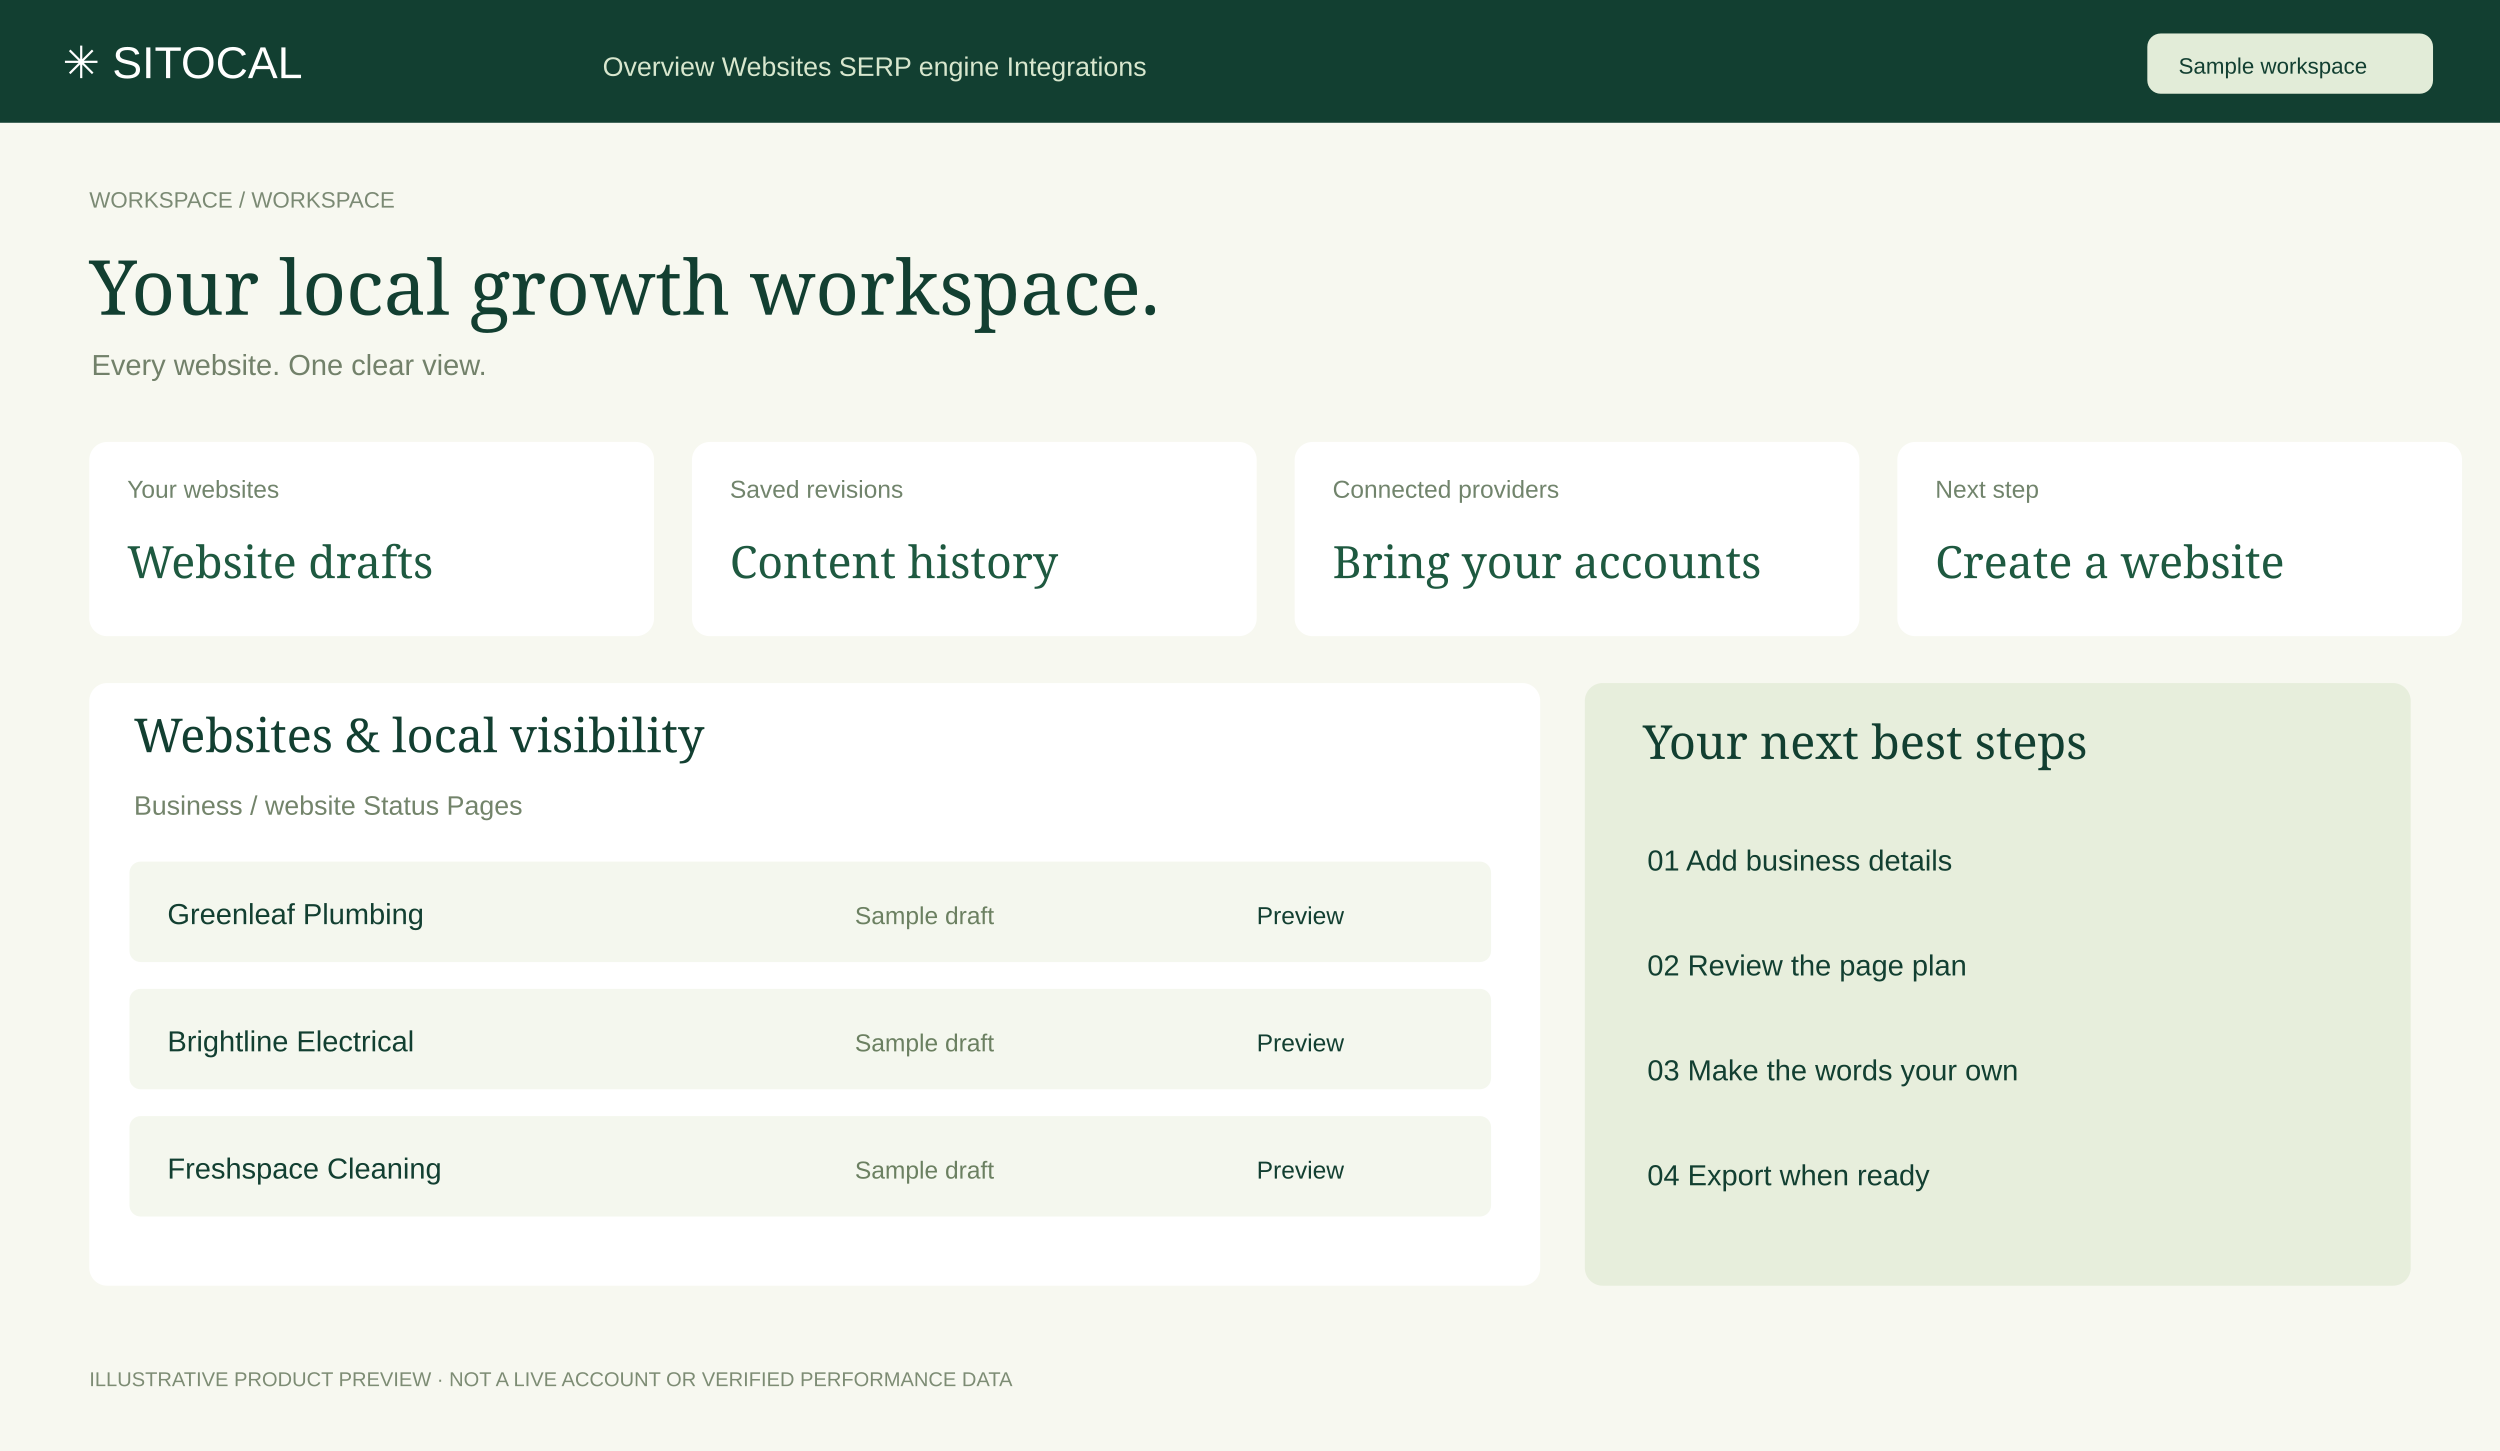
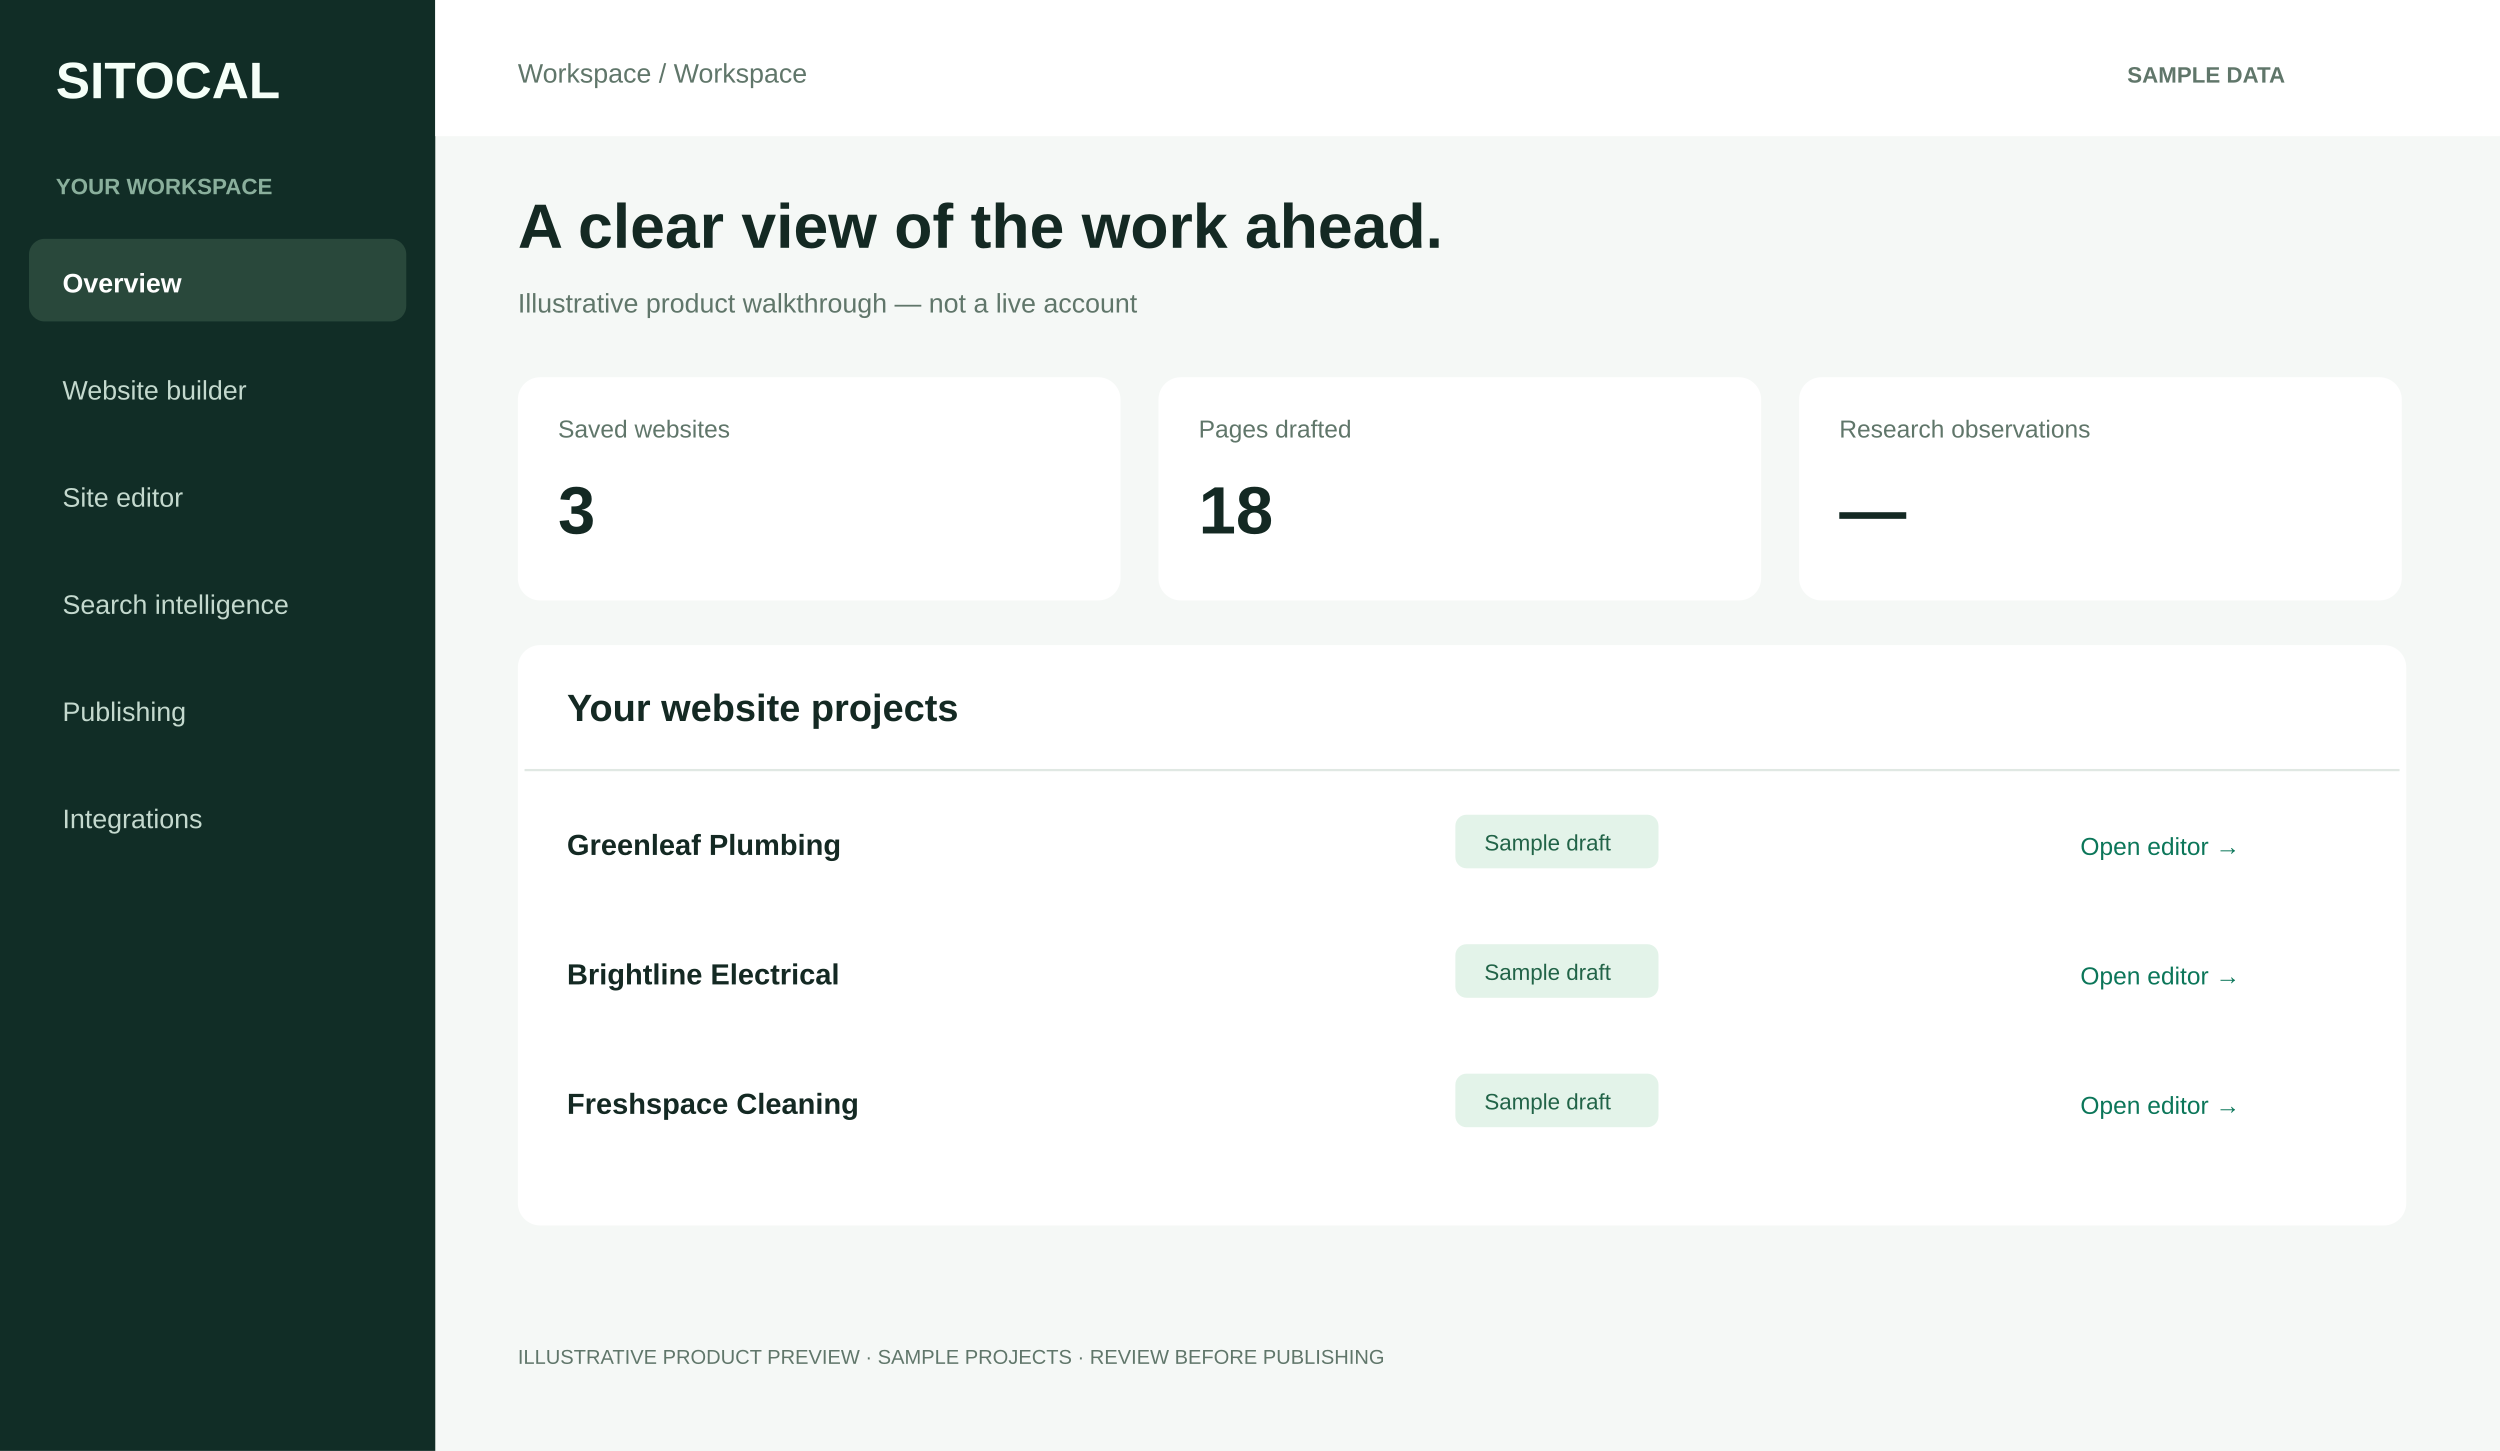
<svg xmlns="http://www.w3.org/2000/svg" width="1120" height="650" viewBox="0 0 1120 650">
-   <rect x="0" y="0" width="1120" height="650" rx="0" fill="#f7f8f0" />
-   <rect x="0" y="0" width="1120" height="55" rx="0" fill="#123f31" />
-   <text x="28" y="35" font-family="Arial" font-size="20" fill="#fff">✳  SITOCAL</text>
-   <text x="270" y="34" font-family="Arial" font-size="12" fill="#d8e7ce">Overview     Websites     SERP engine     Integrations</text>
-   <rect x="962" y="15" width="128" height="27" rx="6" fill="#e2ecd8" />
-   <text x="976" y="33" font-family="Arial" font-size="10" fill="#123f31">Sample workspace</text>
-   <text x="40" y="93" font-family="Arial" font-size="10" fill="#7b8a74">WORKSPACE / WORKSPACE</text>
-   <text x="40" y="141" font-family="Georgia" font-size="34" fill="#123f31">Your local growth workspace.</text>
-   <text x="41" y="168" font-family="Arial" font-size="13" fill="#72816a">Every website. One clear view.</text>
-   <rect x="40" y="198" width="253" height="87" rx="8" fill="#fff" />
-   <text x="57" y="223" font-family="Arial" font-size="11" fill="#71846c">Your websites</text>
-   <text x="57" y="259" font-family="Georgia" font-size="20" fill="#1e5940">Website drafts</text>
-   <rect x="310" y="198" width="253" height="87" rx="8" fill="#fff" />
-   <text x="327" y="223" font-family="Arial" font-size="11" fill="#71846c">Saved revisions</text>
-   <text x="327" y="259" font-family="Georgia" font-size="20" fill="#1e5940">Content history</text>
-   <rect x="580" y="198" width="253" height="87" rx="8" fill="#fff" />
-   <text x="597" y="223" font-family="Arial" font-size="11" fill="#71846c">Connected providers</text>
-   <text x="597" y="259" font-family="Georgia" font-size="20" fill="#1e5940">Bring your accounts</text>
-   <rect x="850" y="198" width="253" height="87" rx="8" fill="#fff" />
-   <text x="867" y="223" font-family="Arial" font-size="11" fill="#71846c">Next step</text>
-   <text x="867" y="259" font-family="Georgia" font-size="20" fill="#1e5940">Create a website</text>
-   <rect x="40" y="306" width="650" height="270" rx="8" fill="#fff" />
-   <text x="60" y="337" font-family="Georgia" font-size="21" fill="#123f31">Websites &amp; local visibility</text>
-   <text x="60" y="365" font-family="Arial" font-size="12" fill="#73846b">Business / website                         Status                Pages</text>
-   <rect x="58" y="386" width="610" height="45" rx="5" fill="#f4f7ee" />
-   <text x="75" y="414" font-family="Arial" font-size="13" fill="#123f31">Greenleaf Plumbing</text>
-   <text x="383" y="414" font-family="Arial" font-size="11" fill="#6b8061">Sample draft</text>
-   <text x="563" y="414" font-family="Arial" font-size="11" fill="#123f31">Preview</text>
-   <rect x="58" y="443" width="610" height="45" rx="5" fill="#f4f7ee" />
-   <text x="75" y="471" font-family="Arial" font-size="13" fill="#123f31">Brightline Electrical</text>
-   <text x="383" y="471" font-family="Arial" font-size="11" fill="#6b8061">Sample draft</text>
-   <text x="563" y="471" font-family="Arial" font-size="11" fill="#123f31">Preview</text>
-   <rect x="58" y="500" width="610" height="45" rx="5" fill="#f4f7ee" />
-   <text x="75" y="528" font-family="Arial" font-size="13" fill="#123f31">Freshspace Cleaning</text>
-   <text x="383" y="528" font-family="Arial" font-size="11" fill="#6b8061">Sample draft</text>
-   <text x="563" y="528" font-family="Arial" font-size="11" fill="#123f31">Preview</text>
-   <rect x="710" y="306" width="370" height="270" rx="8" fill="#e7eedc" />
-   <text x="736" y="340" font-family="Georgia" font-size="21" fill="#123f31">Your next best steps</text>
-   <text x="738" y="390" font-family="Arial" font-size="13" fill="#123f31">01   Add business details</text>
-   <text x="738" y="437" font-family="Arial" font-size="13" fill="#123f31">02   Review the page plan</text>
-   <text x="738" y="484" font-family="Arial" font-size="13" fill="#123f31">03   Make the words your own</text>
-   <text x="738" y="531" font-family="Arial" font-size="13" fill="#123f31">04   Export when ready</text>
-   <text x="40" y="621" font-family="Arial" font-size="9" fill="#7d8c74">ILLUSTRATIVE PRODUCT PREVIEW · NOT A LIVE ACCOUNT OR VERIFIED PERFORMANCE DATA</text>
+   <rect x="0" y="0" width="1120" height="650" rx="0" fill="#f5f8f6" />
+   <rect x="0" y="0" width="195" height="650" rx="0" fill="#112d26" />
+   <text x="25" y="44" font-family="Arial,sans-serif" font-size="23" fill="#f5fff8" font-weight="700">SITOCAL</text>
+   <text x="25" y="87" font-family="Arial,sans-serif" font-size="10" fill="#8aaf9c" font-weight="600">YOUR WORKSPACE</text>
+   <rect x="13" y="107" width="169" height="37" rx="7" fill="#29483b" />
+   <text x="28" y="131" font-family="Arial,sans-serif" font-size="12" fill="#fff" font-weight="600">Overview</text>
+   <text x="28" y="179" font-family="Arial,sans-serif" font-size="12" fill="#c4d9ce" font-weight="400">Website builder</text>
+   <text x="28" y="227" font-family="Arial,sans-serif" font-size="12" fill="#c4d9ce" font-weight="400">Site editor</text>
+   <text x="28" y="275" font-family="Arial,sans-serif" font-size="12" fill="#c4d9ce" font-weight="400">Search intelligence</text>
+   <text x="28" y="323" font-family="Arial,sans-serif" font-size="12" fill="#c4d9ce" font-weight="400">Publishing</text>
+   <text x="28" y="371" font-family="Arial,sans-serif" font-size="12" fill="#c4d9ce" font-weight="400">Integrations</text>
+   <rect x="195" y="0" width="925" height="61" rx="0" fill="#fff" />
+   <text x="232" y="37" font-family="Arial,sans-serif" font-size="12" fill="#60766a" font-weight="400">Workspace  /  Workspace</text>
+   <text x="953" y="37" font-family="Arial,sans-serif" font-size="10" fill="#60766a" font-weight="600">SAMPLE DATA</text>
+   <text x="232" y="111" font-family="Arial,sans-serif" font-size="28" fill="#142923" font-weight="700">A clear view of the work ahead.</text>
+   <text x="232" y="140" font-family="Arial,sans-serif" font-size="12" fill="#60766a" font-weight="400">Illustrative product walkthrough — not a live account</text>
+   <rect x="232" y="169" width="270" height="100" rx="10" fill="#fff" />
+   <text x="250" y="196" font-family="Arial,sans-serif" font-size="11" fill="#60766a" font-weight="400">Saved websites</text>
+   <text x="250" y="239" font-family="Arial,sans-serif" font-size="30" fill="#142923" font-weight="600">3</text>
+   <rect x="519" y="169" width="270" height="100" rx="10" fill="#fff" />
+   <text x="537" y="196" font-family="Arial,sans-serif" font-size="11" fill="#60766a" font-weight="400">Pages drafted</text>
+   <text x="537" y="239" font-family="Arial,sans-serif" font-size="30" fill="#142923" font-weight="600">18</text>
+   <rect x="806" y="169" width="270" height="100" rx="10" fill="#fff" />
+   <text x="824" y="196" font-family="Arial,sans-serif" font-size="11" fill="#60766a" font-weight="400">Research observations</text>
+   <text x="824" y="239" font-family="Arial,sans-serif" font-size="30" fill="#142923" font-weight="600">—</text>
+   <rect x="232" y="289" width="846" height="260" rx="10" fill="#fff" />
+   <text x="254" y="323" font-family="Arial,sans-serif" font-size="17" fill="#142923" font-weight="600">Your website projects</text>
+   <path d="M235 345H1075" stroke="#e0e8e3" />
+   <text x="254" y="383" font-family="Arial,sans-serif" font-size="13" fill="#142923" font-weight="600">Greenleaf Plumbing</text>
+   <rect x="652" y="365" width="91" height="24" rx="5" fill="#e3f3e9" />
+   <text x="665" y="381" font-family="Arial,sans-serif" font-size="10" fill="#216347" font-weight="400">Sample draft</text>
+   <text x="932" y="383" font-family="Arial,sans-serif" font-size="11" fill="#0b7659" font-weight="400">Open editor →</text>
+   <text x="254" y="441" font-family="Arial,sans-serif" font-size="13" fill="#142923" font-weight="600">Brightline Electrical</text>
+   <rect x="652" y="423" width="91" height="24" rx="5" fill="#e3f3e9" />
+   <text x="665" y="439" font-family="Arial,sans-serif" font-size="10" fill="#216347" font-weight="400">Sample draft</text>
+   <text x="932" y="441" font-family="Arial,sans-serif" font-size="11" fill="#0b7659" font-weight="400">Open editor →</text>
+   <text x="254" y="499" font-family="Arial,sans-serif" font-size="13" fill="#142923" font-weight="600">Freshspace Cleaning</text>
+   <rect x="652" y="481" width="91" height="24" rx="5" fill="#e3f3e9" />
+   <text x="665" y="497" font-family="Arial,sans-serif" font-size="10" fill="#216347" font-weight="400">Sample draft</text>
+   <text x="932" y="499" font-family="Arial,sans-serif" font-size="11" fill="#0b7659" font-weight="400">Open editor →</text>
+   <text x="232" y="611" font-family="Arial,sans-serif" font-size="9" fill="#60766a" font-weight="400">ILLUSTRATIVE PRODUCT PREVIEW · SAMPLE PROJECTS · REVIEW BEFORE PUBLISHING</text>
</svg>
